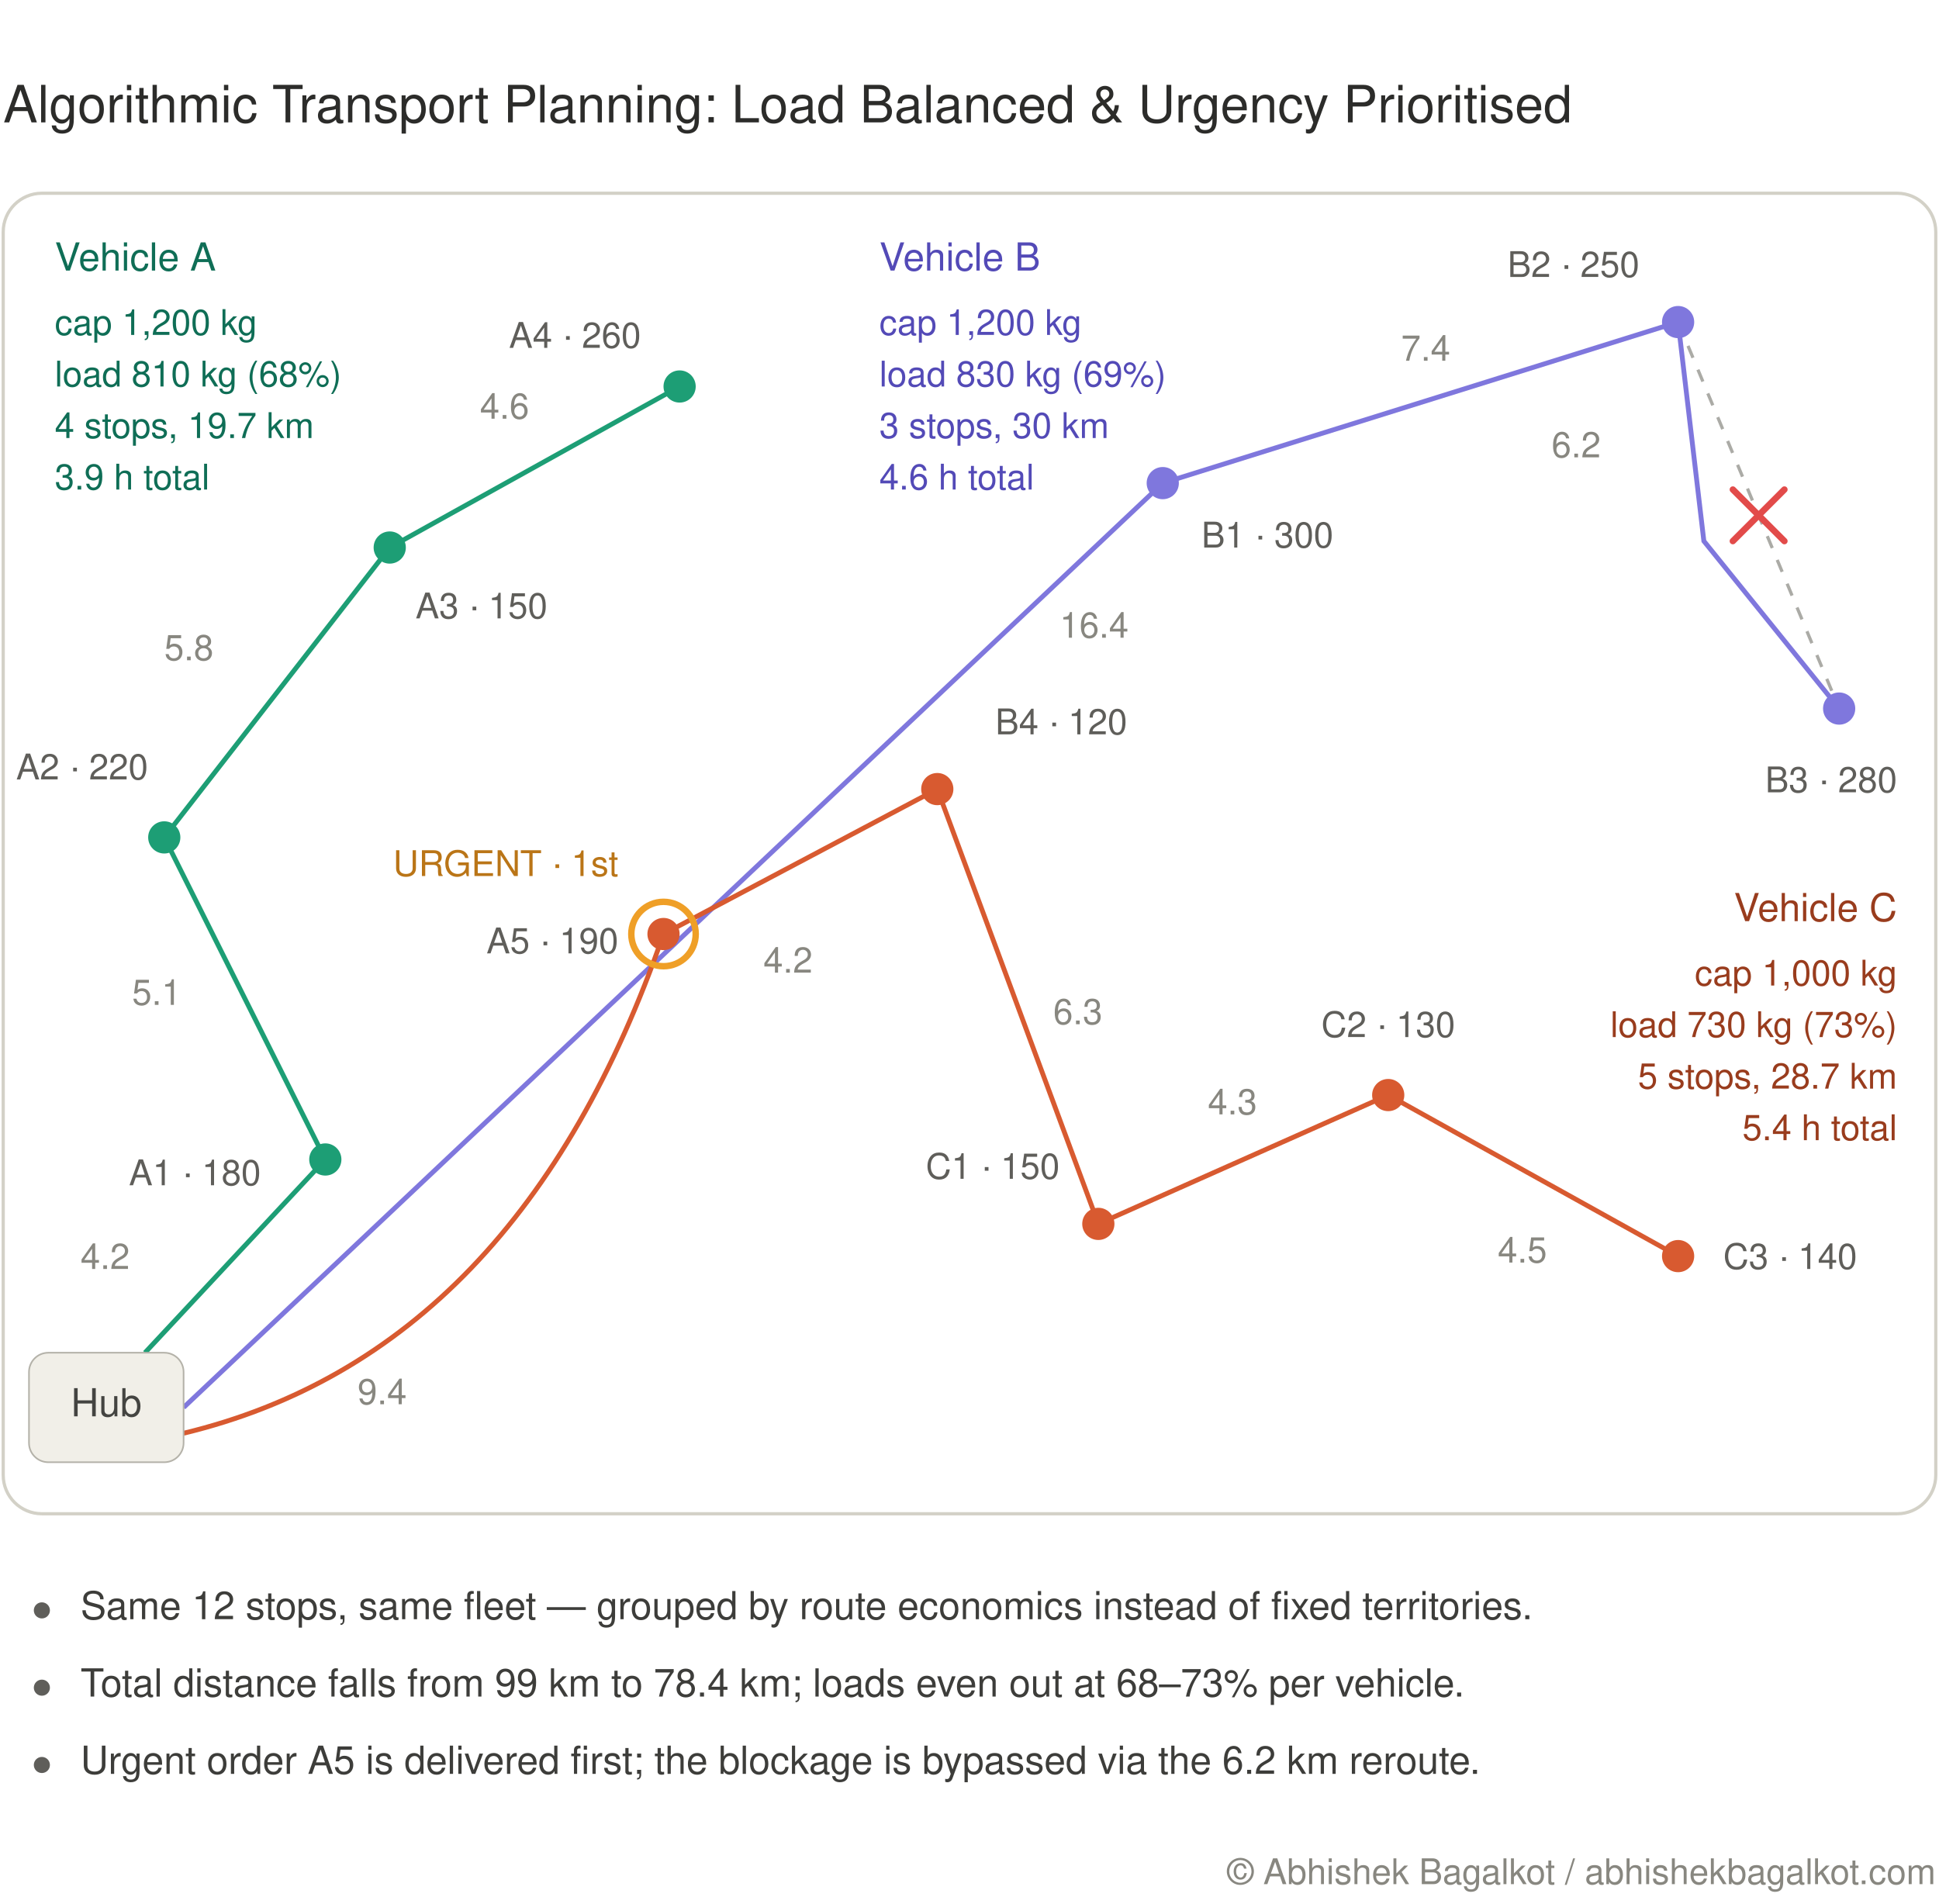
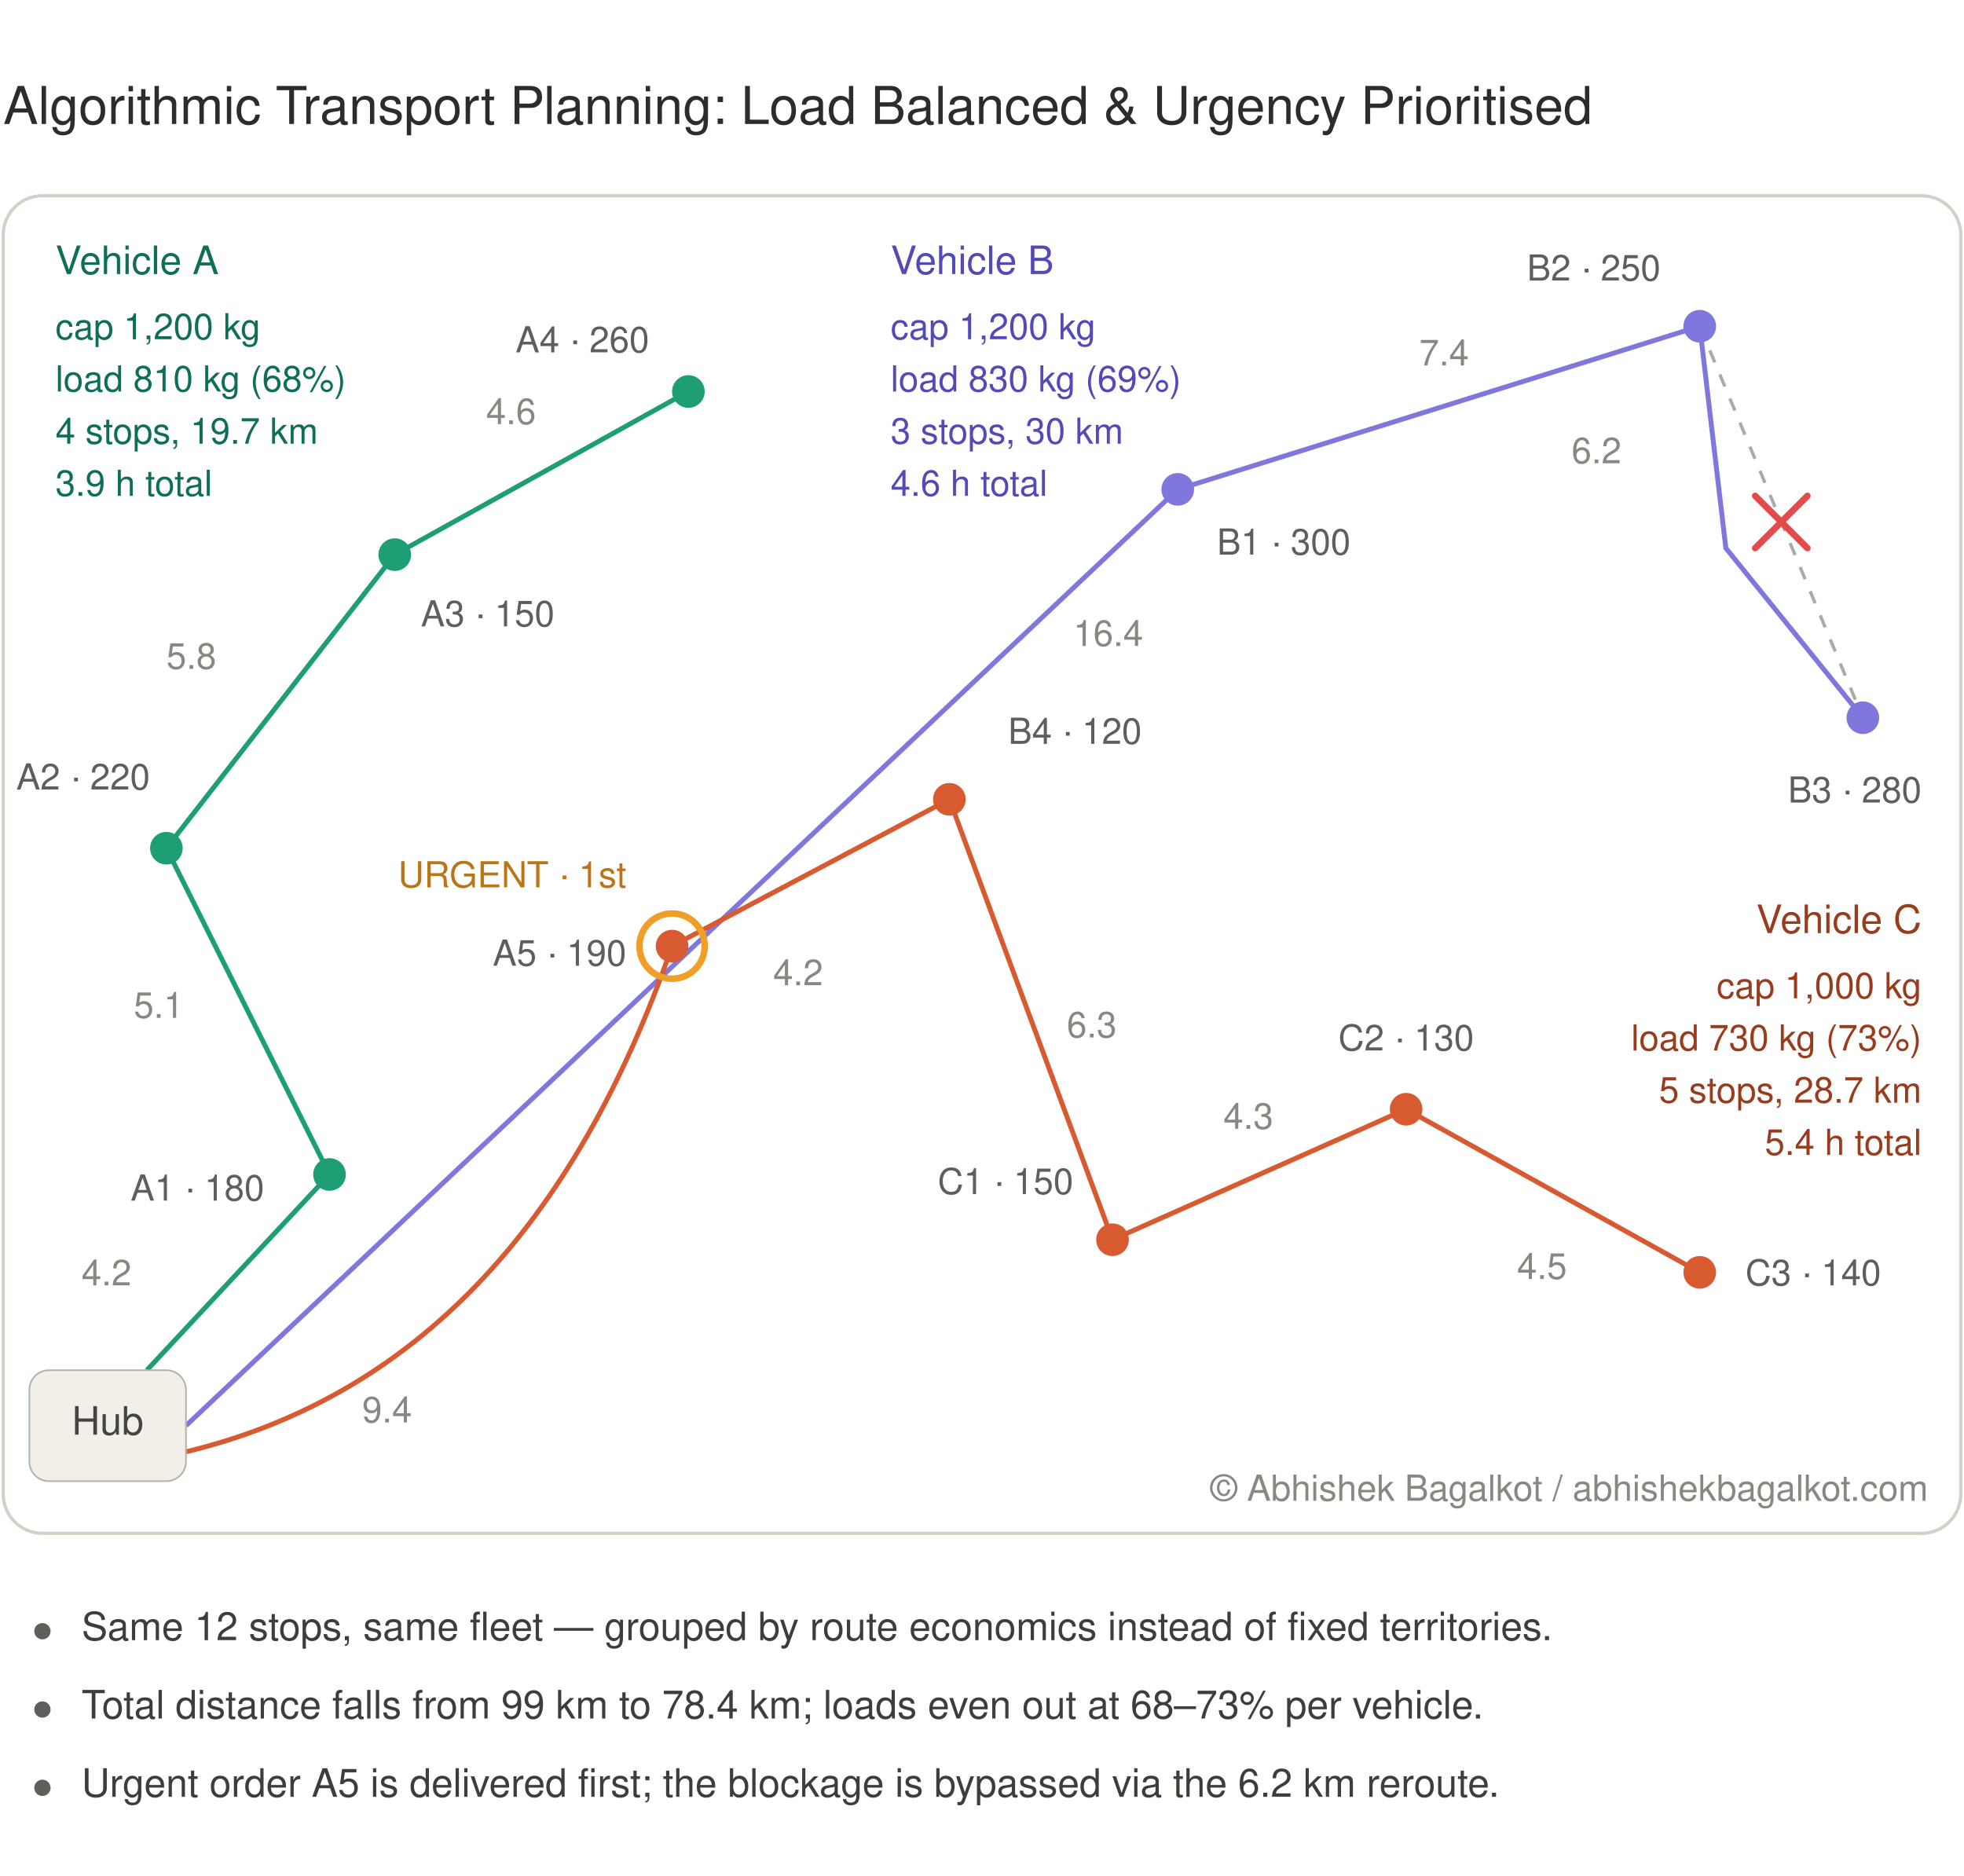
- <svg xmlns="http://www.w3.org/2000/svg" viewBox="39 0 602 591" role="img" font-family="Helvetica, Arial, sans-serif">
+ <svg xmlns="http://www.w3.org/2000/svg" viewBox="39 0 602 575" role="img" font-family="Helvetica, Arial, sans-serif">
  <text x="40" y="38" font-size="16" font-weight="500" fill="#2C2C2A">Algorithmic Transport Planning: Load Balanced &amp; Urgency Prioritised</text>
  <rect x="40" y="60" width="600" height="410" rx="12" fill="none" stroke="#D3D1C7" stroke-width="1" />
  <text x="56" y="84" font-size="12" fill="#0F6E56" font-weight="500">Vehicle A</text>
  <text x="56" y="104" font-size="11" fill="#0F6E56">cap 1,200 kg</text>
  <text x="56" y="120" font-size="11" fill="#0F6E56">load 810 kg (68%)</text>
  <text x="56" y="136" font-size="11" fill="#0F6E56">4 stops, 19.7 km</text>
  <text x="56" y="152" font-size="11" fill="#0F6E56">3.9 h total</text>
  <text x="312" y="84" font-size="12" fill="#534AB7" font-weight="500">Vehicle B</text>
  <text x="312" y="104" font-size="11" fill="#534AB7">cap 1,200 kg</text>
  <text x="312" y="120" font-size="11" fill="#534AB7">load 830 kg (69%)</text>
  <text x="312" y="136" font-size="11" fill="#534AB7">3 stops, 30 km</text>
  <text x="312" y="152" font-size="11" fill="#534AB7">4.6 h total</text>
  <text x="628" y="286" text-anchor="end" font-size="12" fill="#993C1D" font-weight="500">Vehicle C</text>
  <text x="628" y="306" text-anchor="end" font-size="11" fill="#993C1D">cap 1,000 kg</text>
  <text x="628" y="322" text-anchor="end" font-size="11" fill="#993C1D">load 730 kg (73%)</text>
  <text x="628" y="338" text-anchor="end" font-size="11" fill="#993C1D">5 stops, 28.7 km</text>
  <text x="628" y="354" text-anchor="end" font-size="11" fill="#993C1D">5.4 h total</text>
  <path d="M84 420 L140 360 L90 260 L160 170 L250 120" fill="none" stroke="#1D9E75" stroke-width="1.5" />
  <path d="M96 437 L400 150 L560 100 L568 168 L610 220" fill="none" stroke="#7F77DD" stroke-width="1.5" />
  <path d="M96 445 Q200 420 245 290 L330 245 L380 380 L470 340 L560 390" fill="none" stroke="#D85A30" stroke-width="1.5" />
  <line x1="560" y1="100" x2="610" y2="220" stroke="#888780" stroke-width="1" stroke-dasharray="4 4" opacity="0.7" />
  <line x1="577" y1="152" x2="593" y2="168" stroke="#E24B4A" stroke-width="2" stroke-linecap="round" />
  <line x1="593" y1="152" x2="577" y2="168" stroke="#E24B4A" stroke-width="2" stroke-linecap="round" />
  <circle cx="140" cy="360" r="5" fill="#1D9E75" />
  <circle cx="90" cy="260" r="5" fill="#1D9E75" />
  <circle cx="160" cy="170" r="5" fill="#1D9E75" />
  <circle cx="250" cy="120" r="5" fill="#1D9E75" />
  <circle cx="400" cy="150" r="5" fill="#7F77DD" />
  <circle cx="560" cy="100" r="5" fill="#7F77DD" />
  <circle cx="610" cy="220" r="5" fill="#7F77DD" />
  <circle cx="245" cy="290" r="5" fill="#D85A30" />
  <circle cx="245" cy="290" r="10" fill="none" stroke="#EF9F27" stroke-width="2" />
  <circle cx="330" cy="245" r="5" fill="#D85A30" />
  <circle cx="380" cy="380" r="5" fill="#D85A30" />
  <circle cx="470" cy="340" r="5" fill="#D85A30" />
  <circle cx="560" cy="390" r="5" fill="#D85A30" />
  <text x="120" y="368" text-anchor="end" font-size="11" fill="#5F5E5A">A1 · 180</text>
  <text x="44" y="242" font-size="11" fill="#5F5E5A">A2 · 220</text>
  <text x="168" y="192" font-size="11" fill="#5F5E5A">A3 · 150</text>
  <text x="238" y="108" text-anchor="end" font-size="11" fill="#5F5E5A">A4 · 260</text>
  <text x="231" y="296" text-anchor="end" font-size="11" fill="#5F5E5A">A5 · 190</text>
  <text x="231" y="272" text-anchor="end" font-size="11" font-weight="500" fill="#BA7517">URGENT · 1st</text>
  <text x="412" y="170" font-size="11" fill="#5F5E5A">B1 · 300</text>
  <text x="548" y="86" text-anchor="end" font-size="11" fill="#5F5E5A">B2 · 250</text>
  <text x="628" y="246" text-anchor="end" font-size="11" fill="#5F5E5A">B3 · 280</text>
  <text x="348" y="228" font-size="11" fill="#5F5E5A">B4 · 120</text>
  <text x="368" y="366" text-anchor="end" font-size="11" fill="#5F5E5A">C1 · 150</text>
  <text x="470" y="322" text-anchor="middle" font-size="11" fill="#5F5E5A">C2 · 130</text>
  <text x="574" y="394" font-size="11" fill="#5F5E5A">C3 · 140</text>
  <text x="64" y="394" font-size="11" fill="#888780">4.2</text>
  <text x="80" y="312" font-size="11" fill="#888780">5.1</text>
  <text x="90" y="205" font-size="11" fill="#888780">5.8</text>
  <text x="188" y="130" font-size="11" fill="#888780">4.6</text>
  <text x="368" y="198" font-size="11" fill="#888780">16.4</text>
  <text x="474" y="112" font-size="11" fill="#888780">7.4</text>
  <text x="536" y="142" text-anchor="end" font-size="11" fill="#888780">6.2</text>
  <text x="150" y="436" font-size="11" fill="#888780">9.4</text>
  <text x="276" y="302" font-size="11" fill="#888780">4.2</text>
  <text x="366" y="318" font-size="11" fill="#888780">6.3</text>
  <text x="414" y="346" font-size="11" fill="#888780">4.3</text>
  <text x="504" y="392" font-size="11" fill="#888780">4.5</text>
  <rect x="48" y="420" width="48" height="34" rx="6" fill="#F1EFE8" stroke="#B4B2A9" stroke-width="0.5" />
  <text x="72" y="437" text-anchor="middle" dominant-baseline="central" font-size="12" fill="#444441">Hub</text>
  <circle cx="52" cy="500" r="2.5" fill="#5F5E5A" />
  <text x="64" y="500" dominant-baseline="central" font-size="12" fill="#3D3D3A">Same 12 stops, same fleet — grouped by route economics instead of fixed territories.</text>
  <circle cx="52" cy="524" r="2.5" fill="#5F5E5A" />
  <text x="64" y="524" dominant-baseline="central" font-size="12" fill="#3D3D3A">Total distance falls from 99 km to 78.4 km; loads even out at 68–73% per vehicle.</text>
  <circle cx="52" cy="548" r="2.5" fill="#5F5E5A" />
  <text x="64" y="548" dominant-baseline="central" font-size="12" fill="#3D3D3A">Urgent order A5 is delivered first; the blockage is bypassed via the 6.2 km reroute.</text>
-   <text x="640" y="585" text-anchor="end" font-size="11" fill="#888780">© Abhishek Bagalkot / abhishekbagalkot.com</text>
+   <text x="630" y="460" text-anchor="end" font-size="11" fill="#888780">© Abhishek Bagalkot / abhishekbagalkot.com</text>
</svg>
